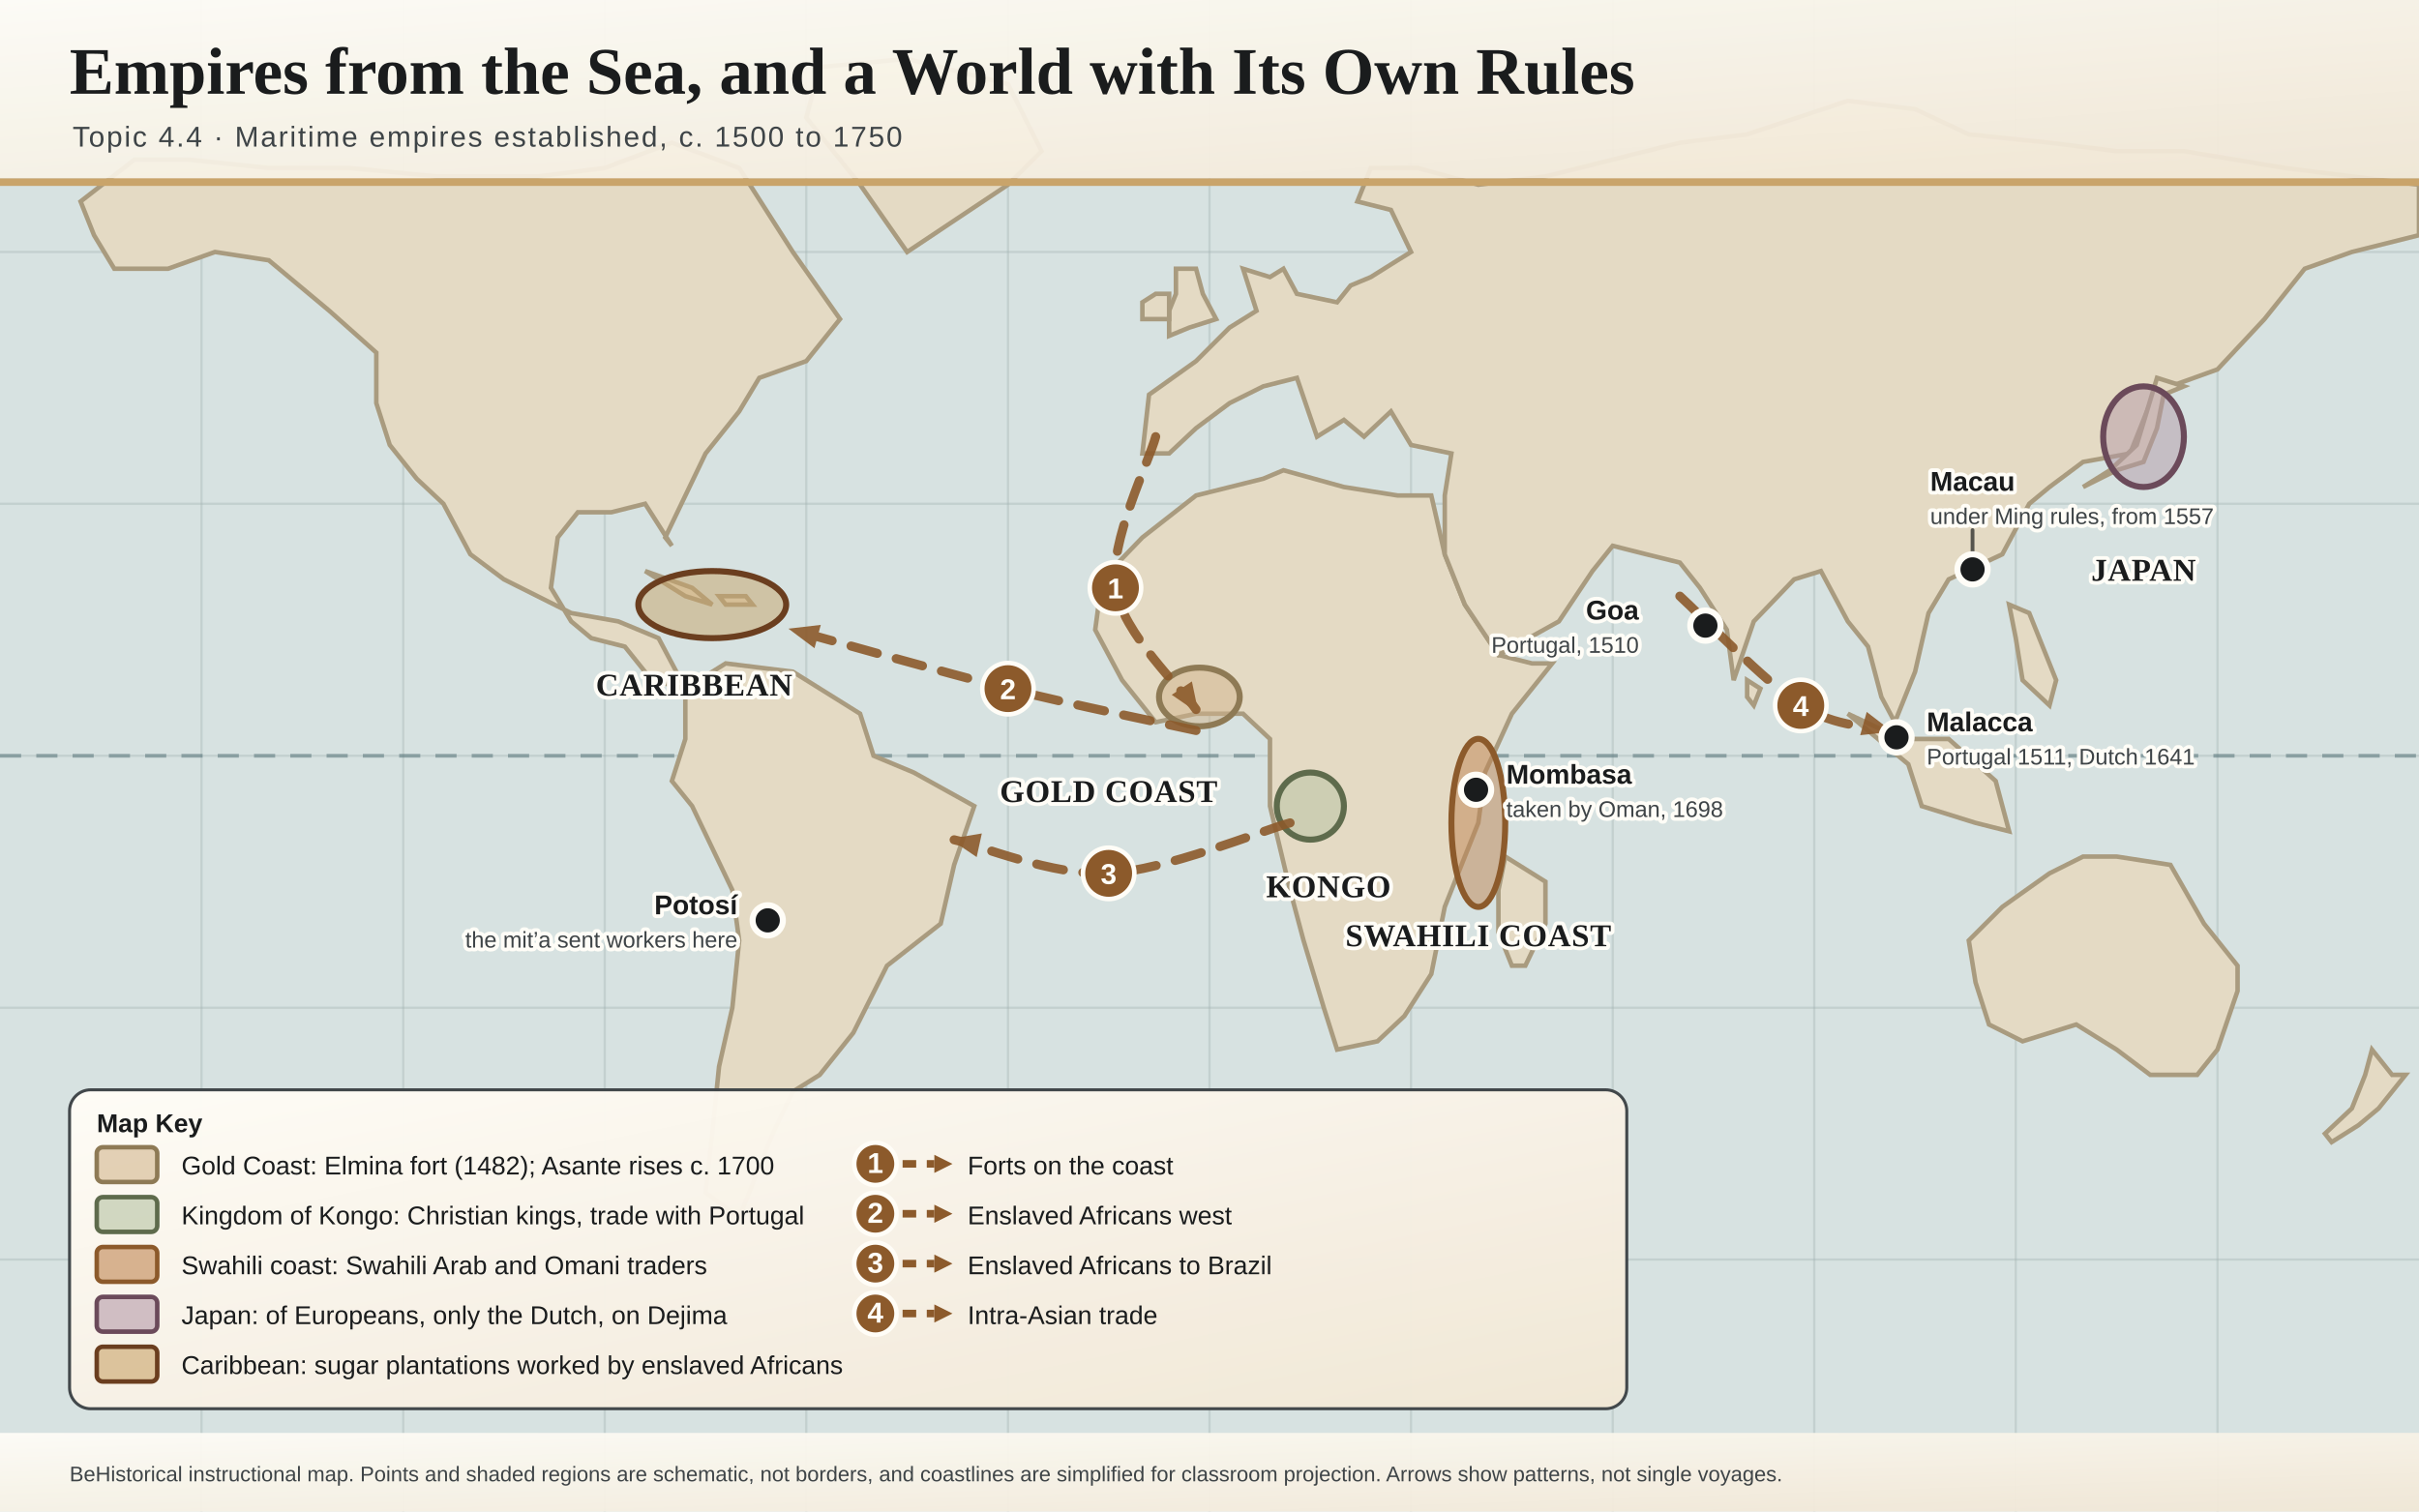
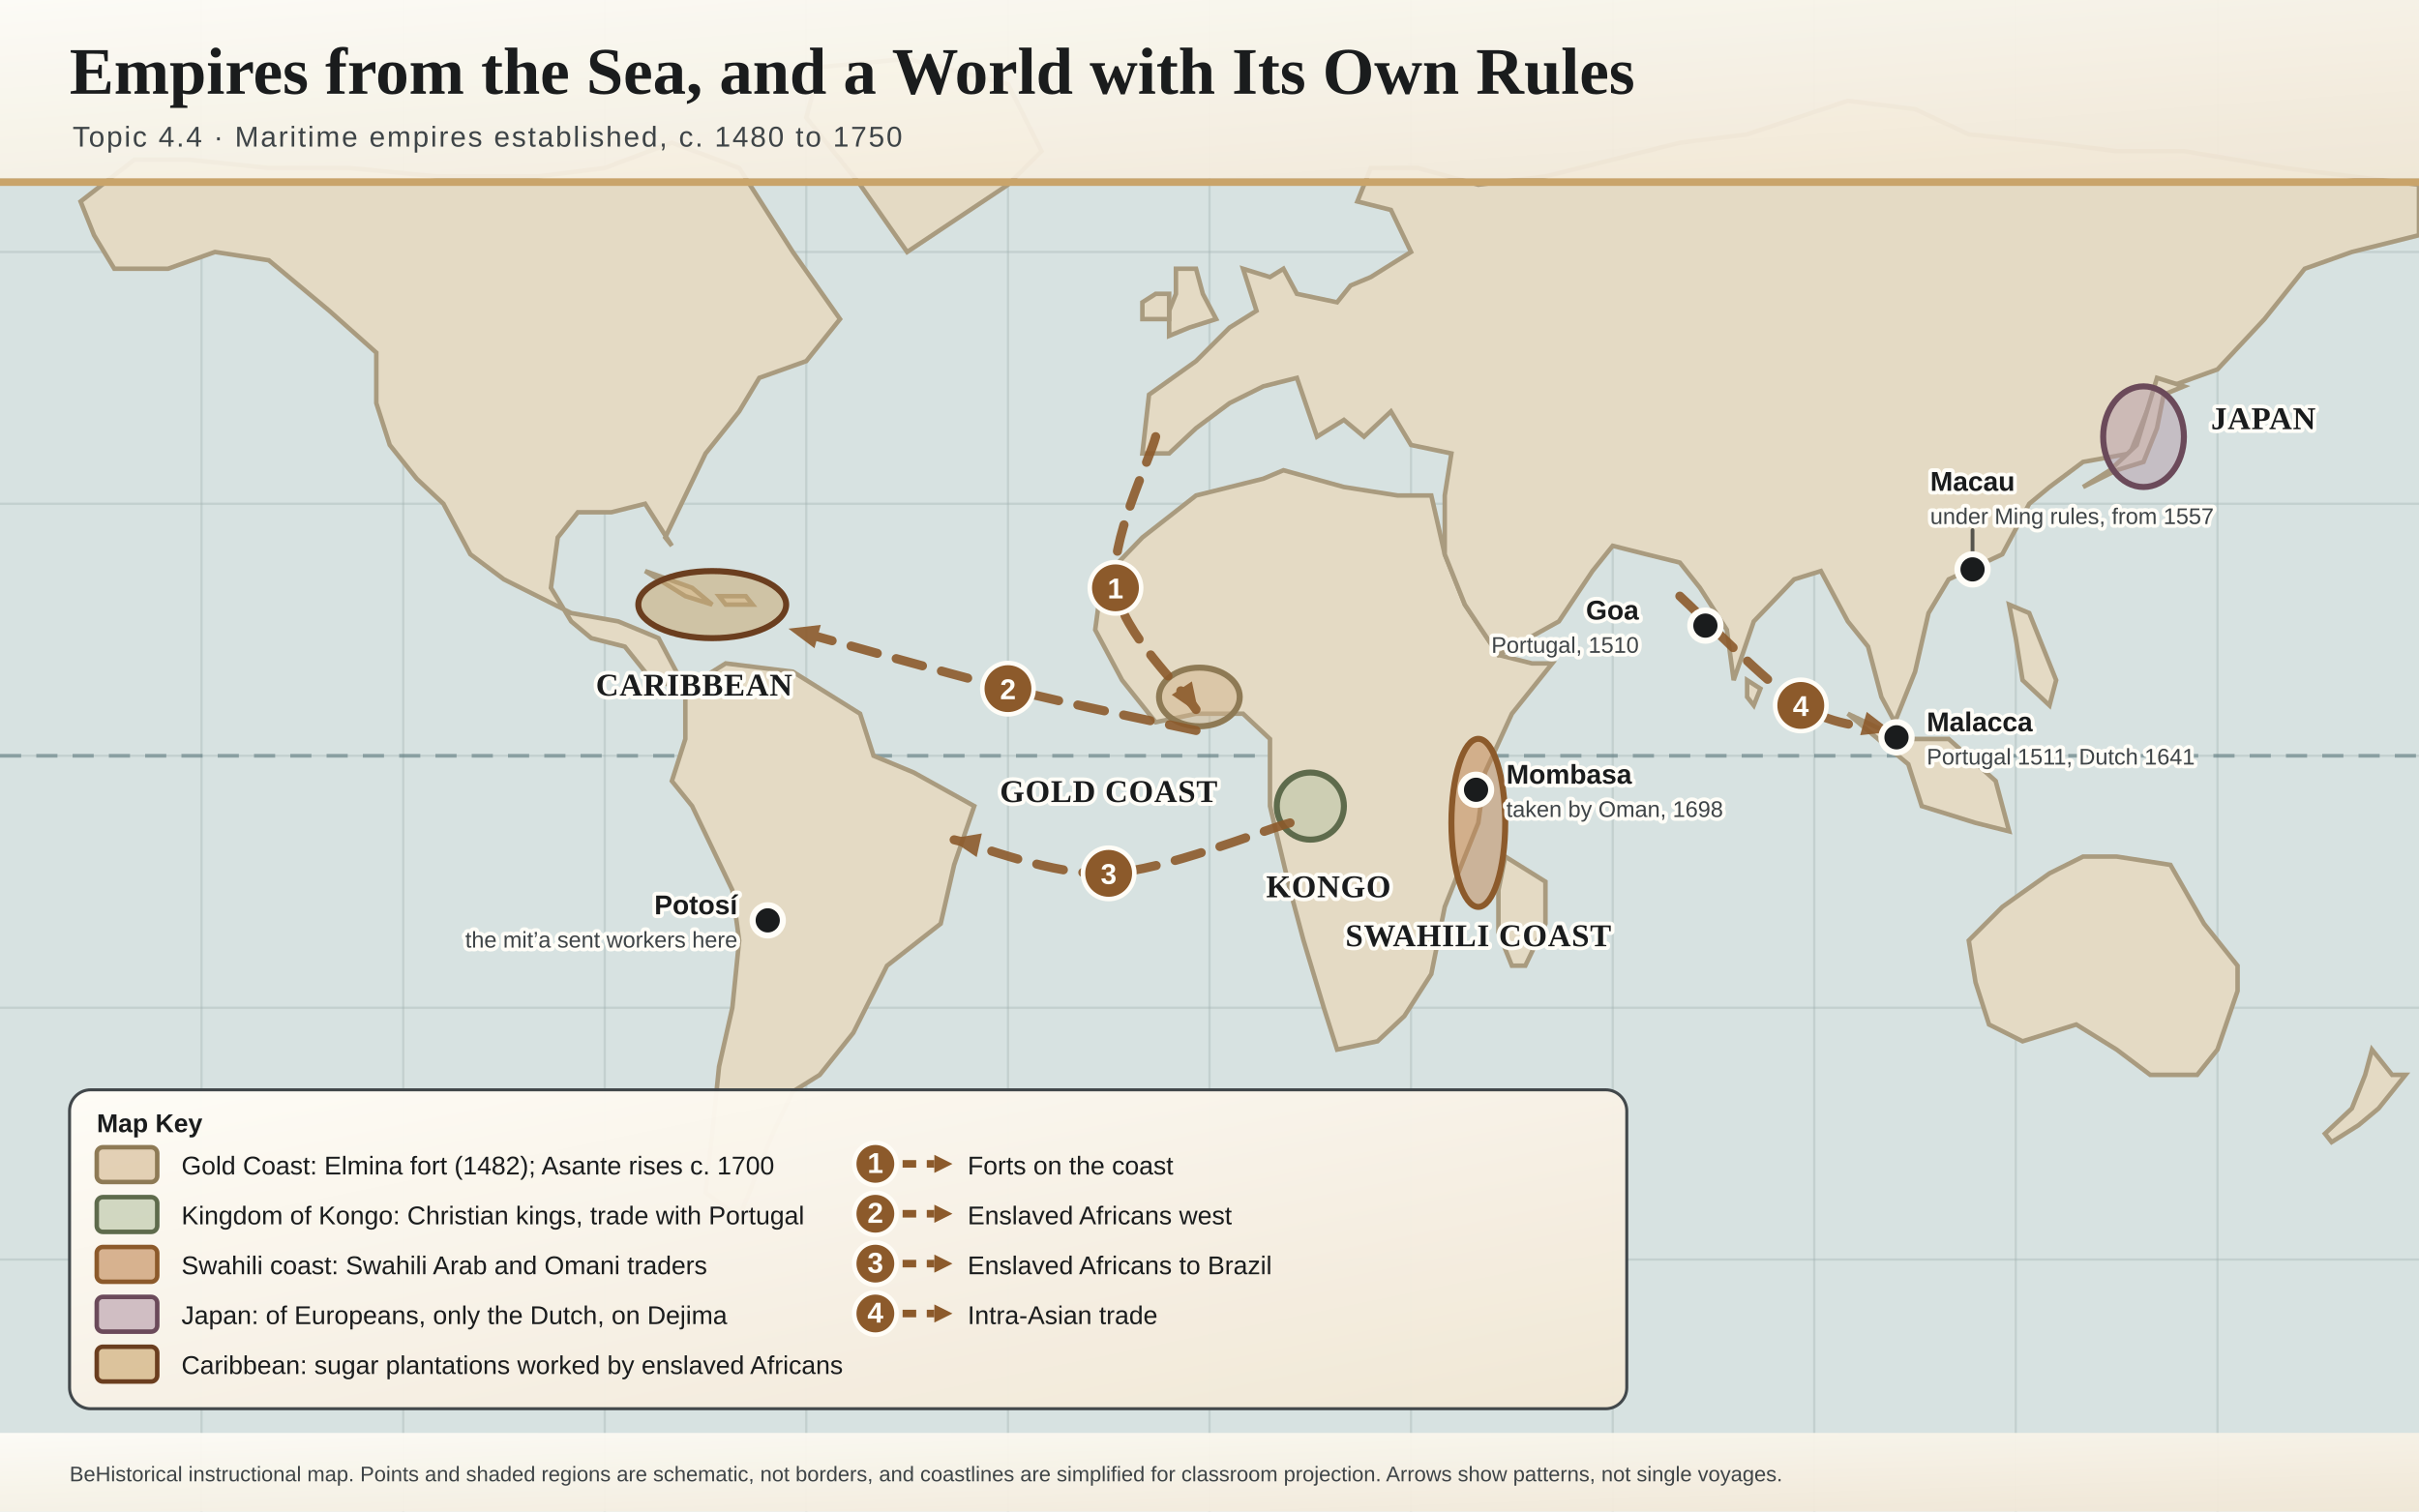
<svg xmlns="http://www.w3.org/2000/svg" width="1600" height="1000" viewBox="0 0 1600 1000" preserveAspectRatio="xMidYMid meet" role="img" aria-labelledby="map-title map-desc">
  <defs>
    <linearGradient id="paper" x1="0" x2="1" y1="0" y2="1">
      <stop offset="0" stop-color="#FFFDF7" />
      <stop offset="1" stop-color="#F1E7D5" />
    </linearGradient>
    <marker id="arrow" markerWidth="20" markerHeight="16" refX="17" refY="8" orient="auto" markerUnits="userSpaceOnUse">
      <path d="M0,0 L20,8 L0,16 Z" fill="#8C5A2B" />
    </marker>
    <style>
      .title{font-family:Georgia,'Times New Roman',serif;font-weight:700;font-size:44px;fill:#1A1C1D}
      .subtitle{font-family:Arial,Helvetica,sans-serif;font-size:19px;fill:#3E4447;letter-spacing:1.2px;text-transform:uppercase}
      .region{font-family:Georgia,'Times New Roman',serif;font-weight:700;font-size:21px;letter-spacing:.5px}
      .place{font-family:Arial,Helvetica,sans-serif;font-weight:700;font-size:18px;fill:#1A1C1D}
      .placenote{font-family:Arial,Helvetica,sans-serif;font-size:15px;fill:#3E4447}
      .small{font-family:Arial,Helvetica,sans-serif;font-size:17px;fill:#1A1C1D}
      .tiny{font-family:Arial,Helvetica,sans-serif;font-size:14px;fill:#3E4447}
      .badgenum{font-family:Arial,Helvetica,sans-serif;font-weight:700;font-size:19px;fill:#FFFDF7}
      .badge{fill:#8C5A2B;stroke:#FFFDF7;stroke-width:3}
      .halo{paint-order:stroke;stroke:#FFFDF7;stroke-width:5;stroke-linejoin:round}
      .city{fill:#1A1C1D;stroke:#FFFDF7;stroke-width:4}
      .leader{stroke:#1A1C1D;stroke-width:2.5;stroke-linecap:round;opacity:.7}
      .flow{fill:none;stroke:#8C5A2B;stroke-width:6;stroke-linecap:round;opacity:.9}
      #land path{fill:#E4DAC4;stroke:#A99B7F;stroke-width:3}
      #graticule line{stroke:#9FB0AE;stroke-width:1.5;opacity:.35}
    </style>
  </defs>
  <rect width="1600" height="1000" fill="#D7E2E1" />
  <g id="graticule">
    <line x1="133.3" y1="0" x2="133.3" y2="1000" />
    <line x1="266.7" y1="0" x2="266.7" y2="1000" />
    <line x1="400.0" y1="0" x2="400.0" y2="1000" />
    <line x1="533.3" y1="0" x2="533.3" y2="1000" />
    <line x1="666.7" y1="0" x2="666.7" y2="1000" />
    <line x1="800.0" y1="0" x2="800.0" y2="1000" />
    <line x1="933.3" y1="0" x2="933.3" y2="1000" />
    <line x1="1066.7" y1="0" x2="1066.7" y2="1000" />
    <line x1="1200.0" y1="0" x2="1200.0" y2="1000" />
    <line x1="1333.3" y1="0" x2="1333.3" y2="1000" />
    <line x1="1466.7" y1="0" x2="1466.7" y2="1000" />
    <line x1="0" y1="833.3" x2="1600" y2="833.3" />
    <line x1="0" y1="666.7" x2="1600" y2="666.7" />
    <line x1="0" y1="500.0" x2="1600" y2="500.0" />
    <line x1="0" y1="333.3" x2="1600" y2="333.3" />
    <line x1="0" y1="166.7" x2="1600" y2="166.7" />
  </g>
  <line x1="0" y1="500.0" x2="1600" y2="500.0" stroke="#4E6B72" stroke-width="2.5" stroke-dasharray="14 10" opacity=".5" />
  <g id="land">
    <path id="land-greenland" d="M600.0,166.7 L666.7,122.2 L688.9,100.0 L666.7,55.6 L600.0,38.9 L542.2,44.4 L533.3,77.8 L568.9,122.2 L600.0,166.7 Z" />
    <path id="land-northAmerica" d="M53.3,133.3 L88.9,105.6 L124.4,105.6 L177.8,111.1 L231.1,111.1 L288.9,116.7 L355.6,116.7 L400.0,111.1 L444.4,94.4 L488.9,111.1 L524.4,166.7 L555.6,211.1 L533.3,238.9 L502.2,250.0 L488.9,272.2 L466.7,300.0 L440.0,355.6 L444.4,361.1 L426.7,333.3 L404.4,338.9 L382.2,338.9 L368.9,355.6 L364.4,388.9 L377.8,411.1 L391.1,422.2 L413.3,427.8 L431.1,450.0 L453.3,455.6 L435.6,422.2 L408.9,411.1 L377.8,405.6 L333.3,383.3 L311.1,366.7 L293.3,333.3 L275.6,316.7 L257.8,294.4 L248.9,266.7 L248.9,233.3 L217.8,205.6 L177.8,172.2 L142.2,166.7 L111.1,177.8 L75.6,177.8 L62.2,155.6 L53.3,133.3 Z" />
    <path id="land-southAmerica" d="M453.3,455.6 L480.0,438.9 L524.4,444.4 L568.9,472.2 L577.8,500.0 L604.4,511.1 L644.4,533.3 L631.1,572.2 L622.2,611.1 L586.7,638.9 L564.4,683.3 L542.2,711.1 L524.4,722.2 L511.1,750.0 L497.8,783.3 L488.9,805.6 L466.7,788.9 L471.1,750.0 L475.6,705.6 L484.4,666.7 L488.9,622.2 L484.4,588.9 L457.8,533.3 L444.4,516.7 L453.3,488.9 L453.3,455.6 Z" />
    <path id="land-africa" d="M724.4,416.7 L728.9,383.3 L755.6,355.6 L791.1,327.8 L835.6,316.7 L848.9,311.1 L888.9,322.2 L924.4,327.8 L946.7,327.8 L955.6,366.7 L968.9,400.0 L991.1,433.3 L1013.3,438.9 L1026.7,438.9 L1000.0,472.2 L982.2,511.1 L977.8,544.4 L955.6,600.0 L946.7,644.4 L928.9,672.2 L911.1,688.9 L884.4,694.4 L875.6,666.7 L862.2,622.2 L853.3,588.9 L840.0,533.3 L840.0,488.9 L822.2,472.2 L791.1,472.2 L764.4,477.8 L742.2,450.0 L724.4,416.7 Z" />
    <path id="land-eurasia" d="M755.6,300.0 L760.0,261.1 L791.1,238.9 L813.3,216.7 L831.1,205.6 L822.2,177.8 L840.0,183.3 L848.9,177.8 L857.8,194.4 L884.4,200.0 L893.3,188.9 L906.7,183.3 L924.4,172.2 L933.3,166.7 L920.0,138.9 L897.8,133.3 L906.7,111.1 L937.8,111.1 L977.8,122.2 L1022.2,116.7 L1066.7,105.6 L1111.1,94.4 L1155.6,88.9 L1222.2,66.7 L1266.7,72.2 L1302.2,88.9 L1355.6,94.4 L1400.0,100.0 L1444.4,100.0 L1511.1,111.1 L1555.6,116.7 L1600.0,122.2 L1600.0,155.6 L1555.6,166.7 L1524.4,177.8 L1497.8,211.1 L1466.7,244.4 L1435.6,255.6 L1422.2,266.7 L1408.9,300.0 L1377.8,305.6 L1355.6,322.2 L1342.2,333.3 L1324.4,366.7 L1288.9,383.3 L1275.6,405.6 L1266.7,444.4 L1253.3,477.8 L1244.4,461.1 L1235.6,427.8 L1222.2,411.1 L1204.4,377.8 L1186.7,383.3 L1160.0,411.1 L1146.7,450.0 L1142.2,416.7 L1124.4,388.9 L1111.1,372.2 L1088.9,366.7 L1066.7,361.1 L1053.3,377.8 L1031.1,411.1 L991.1,433.3 L968.9,400.0 L955.6,366.7 L955.6,327.8 L960.0,300.0 L933.3,294.4 L920.0,272.2 L902.2,288.9 L888.9,277.8 L871.1,288.9 L857.8,250.0 L835.6,255.6 L813.3,266.7 L791.1,283.3 L773.3,300.0 L755.6,300.0 Z" />
    <path id="land-britain" d="M773.3,222.2 L786.7,216.7 L804.4,211.1 L795.6,194.4 L791.1,177.8 L777.8,177.8 L777.8,194.4 L773.3,205.6 L773.3,222.2 Z" />
    <path id="land-ireland" d="M755.6,211.1 L773.3,211.1 L773.3,194.4 L764.4,194.4 L755.6,200.0 L755.6,211.1 Z" />
    <path id="land-japan" d="M1377.8,322.2 L1400.0,311.1 L1417.8,305.6 L1426.7,283.3 L1431.1,261.1 L1444.4,255.6 L1426.7,250.0 L1413.3,294.4 L1395.6,311.1 L1377.8,322.2 Z" />
    <path id="land-indonesia" d="M1222.2,472.2 L1262.2,505.6 L1271.1,533.3 L1306.7,544.4 L1328.9,550.0 L1320.0,516.7 L1288.9,488.9 L1257.8,488.9 L1222.2,472.2 Z" />
    <path id="land-philippines" d="M1328.9,400.0 L1342.2,405.6 L1351.1,427.8 L1360.0,450.0 L1355.6,466.7 L1337.8,450.0 L1333.3,422.2 L1328.9,400.0 Z" />
    <path id="land-australia" d="M1302.2,622.2 L1306.7,650.0 L1315.6,677.8 L1337.8,688.9 L1373.3,677.8 L1400.0,694.4 L1422.2,711.1 L1453.3,711.1 L1466.7,694.4 L1480.0,655.6 L1480.0,638.9 L1457.8,611.1 L1435.6,572.2 L1400.0,566.7 L1377.8,566.7 L1355.6,577.8 L1324.4,600.0 L1302.2,622.2 Z" />
    <path id="land-newZealand" d="M1568.9,694.4 L1582.2,711.1 L1591.1,711.1 L1573.3,733.3 L1560.0,744.4 L1542.2,755.6 L1537.8,750.0 L1555.6,733.3 L1564.4,711.1 L1568.9,694.4 Z" />
    <path id="land-madagascar" d="M995.6,566.7 L1022.2,583.3 L1022.2,611.1 L1008.9,638.9 L1000.0,638.9 L991.1,616.7 L991.1,588.9 L995.6,566.7 Z" />
    <path id="land-cuba" d="M426.7,377.8 L457.8,388.9 L471.1,400.0 L453.3,394.4 L426.7,377.8 Z" />
    <path id="land-hispaniola" d="M475.6,394.4 L493.3,394.4 L497.8,400.0 L480.0,400.0 L475.6,394.4 Z" />
    <path id="land-sriLanka" d="M1155.6,450.0 L1164.4,455.6 L1160.0,466.7 L1155.6,461.1 L1155.6,450.0 Z" />
  </g>
  <g id="highlights">
    <ellipse cx="793.3" cy="461.1" rx="26.7" ry="19.4" fill="#D2B48C" fill-opacity="0.5" stroke="#8E7A55" stroke-width="4" />
    <ellipse cx="866.7" cy="533.3" rx="22.2" ry="22.2" fill="#B6C2A2" fill-opacity="0.5" stroke="#5E6B4C" stroke-width="4" />
    <ellipse cx="977.8" cy="544.4" rx="17.8" ry="55.6" fill="#C08552" fill-opacity="0.5" stroke="#8C5A2B" stroke-width="4" />
    <ellipse cx="1417.8" cy="288.9" rx="26.7" ry="33.3" fill="#B49AA8" fill-opacity="0.5" stroke="#6B4A5A" stroke-width="4" />
    <ellipse cx="471.1" cy="400.0" rx="48.9" ry="22.2" fill="#C9A46A" fill-opacity="0.5" stroke="#6B3E1F" stroke-width="4" />
  </g>
  <g id="flows">
    <path class="flow" d="M764.4,288.9 C760.0,305.6 733.3,358.8 737.8,388.9 C742.2,419.0 782.2,456.0 791.1,469.4" stroke-dasharray="18 13" marker-end="url(#arrow)" />
    <circle class="badge" cx="737.8" cy="388.9" r="17" />
    <text class="badgenum" x="737.8" y="395.9" text-anchor="middle">1</text>
    <path class="flow" d="M791.1,483.3 C770.4,478.7 711.1,466.7 666.7,455.6 C622.2,444.4 548.1,423.1 524.4,416.7" stroke-dasharray="18 13" marker-end="url(#arrow)" />
    <circle class="badge" cx="666.7" cy="455.6" r="17" />
    <text class="badgenum" x="666.7" y="462.6" text-anchor="middle">2</text>
    <path class="flow" d="M853.3,544.4 C833.3,550.0 770.4,575.9 733.3,577.8 C696.3,579.6 648.1,559.3 631.1,555.6" stroke-dasharray="18 13" marker-end="url(#arrow)" />
    <circle class="badge" cx="733.3" cy="577.8" r="17" />
    <text class="badgenum" x="733.3" y="584.8" text-anchor="middle">3</text>
    <path class="flow" d="M1111.1,394.4 C1124.4,406.5 1168.1,451.9 1191.1,466.7 C1214.1,481.5 1239.3,480.6 1248.9,483.3" stroke-dasharray="18 13" marker-end="url(#arrow)" />
    <circle class="badge" cx="1191.1" cy="466.7" r="17" />
    <text class="badgenum" x="1191.1" y="473.7" text-anchor="middle">4</text>
  </g>
  <g id="region-labels">
    <text class="region halo" x="733.3" y="530.6" text-anchor="middle" fill="#1A1C1D">
      <tspan x="733.3" dy="0">GOLD COAST</tspan>
    </text>
    <text class="region halo" x="878.7" y="593.6" text-anchor="middle" fill="#1A1C1D">
      <tspan x="878.7" dy="0">KONGO</tspan>
    </text>
    <text class="region halo" x="977.8" y="626.0" text-anchor="middle" fill="#1A1C1D">
      <tspan x="977.8" dy="0">SWAHILI COAST</tspan>
    </text>
-     <text class="region halo" x="1417.8" y="384.2" text-anchor="middle" fill="#1A1C1D">
-       <tspan x="1417.8" dy="0">JAPAN</tspan>
+     <text class="region halo" x="1462.4" y="283.9" text-anchor="start" fill="#1A1C1D">
+       <tspan x="1462.4" dy="0">JAPAN</tspan>
    </text>
    <text class="region halo" x="459.1" y="460.2" text-anchor="middle" fill="#1A1C1D">
      <tspan x="459.1" dy="0">CARIBBEAN</tspan>
    </text>
  </g>
  <g id="places">
    <circle class="city" cx="1128.0" cy="413.9" r="10" />
    <text class="place halo" x="1084.0" y="409.9" text-anchor="end">Goa</text>
    <text class="placenote halo" x="1084.0" y="431.9" text-anchor="end">Portugal, 1510</text>
    <circle class="city" cx="1254.4" cy="487.8" r="10" />
    <text class="place halo" x="1274.4" y="483.8" text-anchor="start">Malacca</text>
    <text class="placenote halo" x="1274.4" y="505.8" text-anchor="start">Portugal 1511, Dutch 1641</text>
    <line class="leader" x1="1304.7" y1="376.7" x2="1304.7" y2="350.7" />
    <circle class="city" cx="1304.7" cy="376.7" r="10" />
    <text class="place halo" x="1276.7" y="324.7" text-anchor="start">Macau</text>
    <text class="placenote halo" x="1276.7" y="346.7" text-anchor="start">under Ming rules, from 1557</text>
    <circle class="city" cx="976.3" cy="522.5" r="10" />
    <text class="place halo" x="996.3" y="518.5" text-anchor="start">Mombasa</text>
    <text class="placenote halo" x="996.3" y="540.5" text-anchor="start">taken by Oman, 1698</text>
    <circle class="city" cx="507.8" cy="608.9" r="10" />
    <text class="place halo" x="487.8" y="604.9" text-anchor="end">Potosí</text>
    <text class="placenote halo" x="487.8" y="626.9" text-anchor="end">the mit’a sent workers here</text>
  </g>
  <g id="titleband">
    <rect x="0" y="0" width="1600" height="118" fill="url(#paper)" opacity=".93" />
    <rect x="0" y="118" width="1600" height="5" fill="#C9A46A" />
    <text class="title" x="46" y="62">Empires from the Sea, and a World with Its Own Rules</text>
-     <text class="subtitle" x="48" y="97">Topic 4.4 · Maritime empires established, c. 1500 to 1750</text>
+     <text class="subtitle" x="48" y="97">Topic 4.4 · Maritime empires established, c. 1480 to 1750</text>
  </g>
  <g id="legend" transform="translate(46,721)">
    <rect x="0" y="0" width="1030" height="211" rx="14" fill="url(#paper)" stroke="#3E4447" stroke-width="2" opacity=".97" />
    <text class="small" x="18" y="28" font-weight="700">Map Key</text>
    <rect x="18" y="38" width="40" height="23" rx="4" fill="#D2B48C" fill-opacity=".6" stroke="#8E7A55" stroke-width="3" />
    <text class="small" x="74" y="56">Gold Coast: Elmina fort (1482); Asante rises c. 1700</text>
    <rect x="18" y="71" width="40" height="23" rx="4" fill="#B6C2A2" fill-opacity=".6" stroke="#5E6B4C" stroke-width="3" />
    <text class="small" x="74" y="89">Kingdom of Kongo: Christian kings, trade with Portugal</text>
    <rect x="18" y="104" width="40" height="23" rx="4" fill="#C08552" fill-opacity=".6" stroke="#8C5A2B" stroke-width="3" />
    <text class="small" x="74" y="122">Swahili coast: Swahili Arab and Omani traders</text>
    <rect x="18" y="137" width="40" height="23" rx="4" fill="#B49AA8" fill-opacity=".6" stroke="#6B4A5A" stroke-width="3" />
    <text class="small" x="74" y="155">Japan: of Europeans, only the Dutch, on Dejima</text>
    <rect x="18" y="170" width="40" height="23" rx="4" fill="#C9A46A" fill-opacity=".6" stroke="#6B3E1F" stroke-width="3" />
    <text class="small" x="74" y="188">Caribbean: sugar plantations worked by enslaved Africans</text>
    <circle class="badge" cx="533" cy="49" r="14" />
    <text class="badgenum" x="533" y="55" text-anchor="middle" font-size="16">1</text>
    <line x1="551" x2="572" y1="49" y2="49" stroke="#8C5A2B" stroke-width="5" stroke-dasharray="9 7" />
    <path d="M572,43 L584,49 L572,55 Z" fill="#8C5A2B" />
    <text class="small" x="594" y="56">Forts on the coast</text>
    <circle class="badge" cx="533" cy="82" r="14" />
    <text class="badgenum" x="533" y="88" text-anchor="middle" font-size="16">2</text>
    <line x1="551" x2="572" y1="82" y2="82" stroke="#8C5A2B" stroke-width="5" stroke-dasharray="9 7" />
    <path d="M572,76 L584,82 L572,88 Z" fill="#8C5A2B" />
    <text class="small" x="594" y="89">Enslaved Africans west</text>
    <circle class="badge" cx="533" cy="115" r="14" />
    <text class="badgenum" x="533" y="121" text-anchor="middle" font-size="16">3</text>
    <line x1="551" x2="572" y1="115" y2="115" stroke="#8C5A2B" stroke-width="5" stroke-dasharray="9 7" />
    <path d="M572,109 L584,115 L572,121 Z" fill="#8C5A2B" />
    <text class="small" x="594" y="122">Enslaved Africans to Brazil</text>
    <circle class="badge" cx="533" cy="148" r="14" />
    <text class="badgenum" x="533" y="154" text-anchor="middle" font-size="16">4</text>
    <line x1="551" x2="572" y1="148" y2="148" stroke="#8C5A2B" stroke-width="5" stroke-dasharray="9 7" />
    <path d="M572,142 L584,148 L572,154 Z" fill="#8C5A2B" />
    <text class="small" x="594" y="155">Intra-Asian trade</text>
  </g>
  <rect x="0" y="948" width="1600" height="52" fill="url(#paper)" opacity=".93" />
  <text class="tiny" x="46" y="980">BeHistorical instructional map. Points and shaded regions are schematic, not borders, and coastlines are simplified for classroom projection. Arrows show patterns, not single voyages.</text>
</svg>
